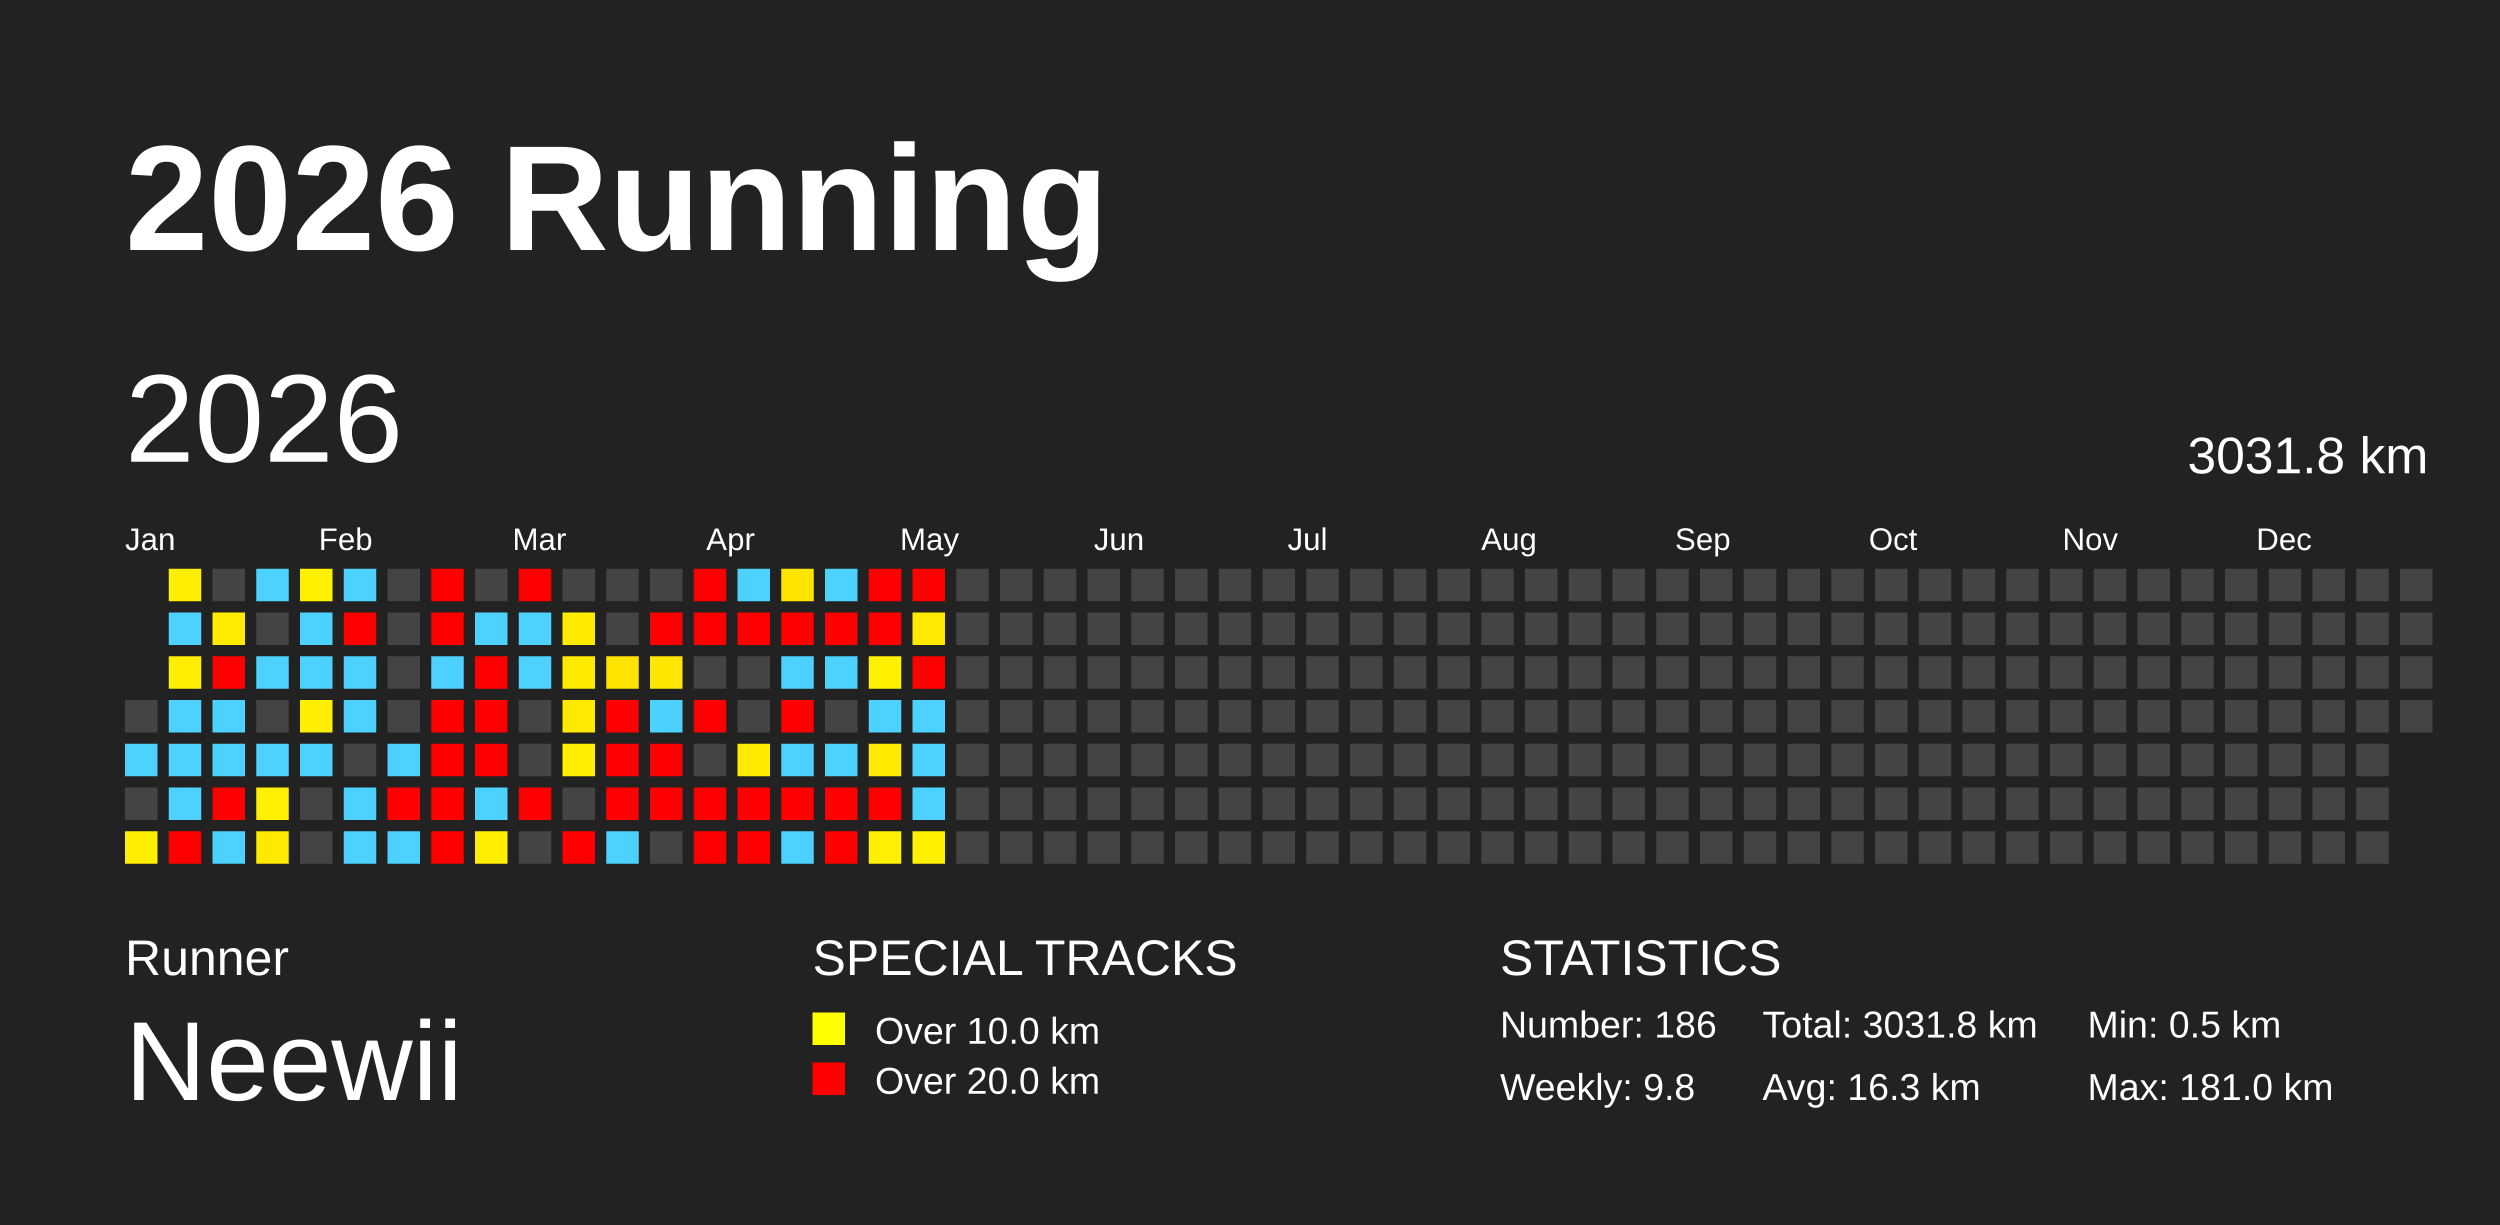
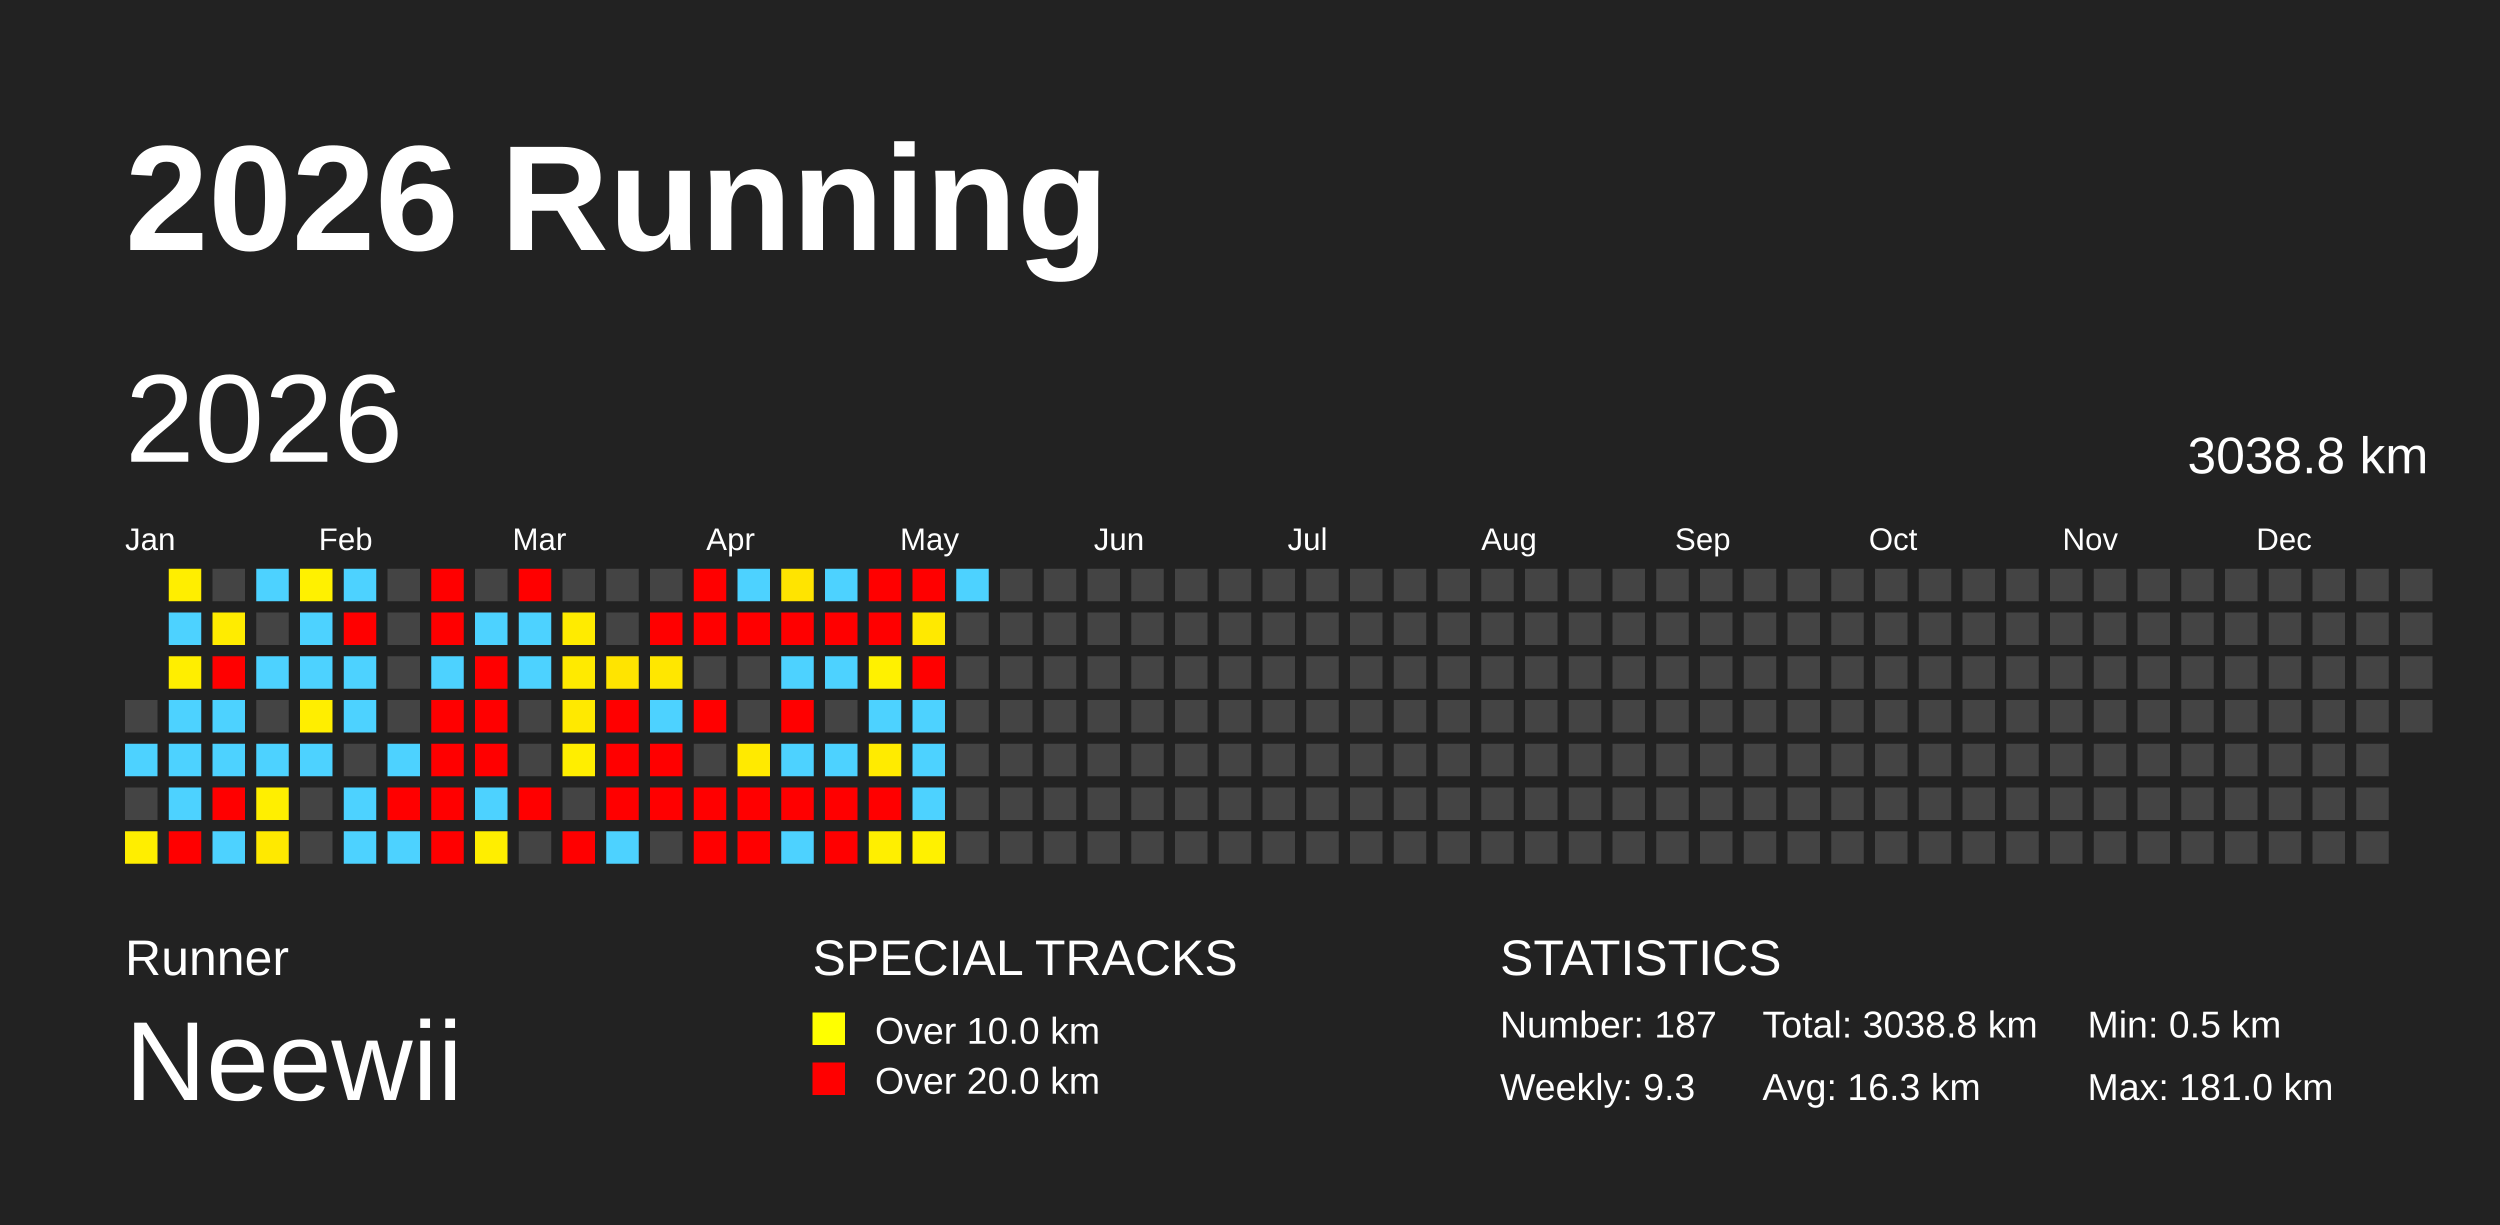
<svg xmlns="http://www.w3.org/2000/svg" baseProfile="full" height="98mm" version="1.1" viewBox="0,0,200,98" width="200mm">
  <defs />
  <rect fill="#222222" height="98" width="200" x="0" y="0" />
  <text fill="#FFFFFF" style="font-size:12px; font-family:Arial; font-weight:bold;" x="10" y="20">2026 Running</text>
  <text fill="#FFFFFF" style="font-size:4px; font-family:Arial" x="10" y="78">Runner</text>
  <text fill="#FFFFFF" style="font-size:9px; font-family:Arial" x="10" y="88">Neewii</text>
  <text fill="#FFFFFF" style="font-size:4px; font-family:Arial" x="65" y="78">SPECIAL TRACKS</text>
  <rect fill="yellow" height="2.6" width="2.6" x="65" y="81" />
  <text fill="#FFFFFF" style="font-size:3px; font-family:Arial" x="70" y="83.5">Over 10.0 km</text>
  <rect fill="red" height="2.6" width="2.6" x="65" y="85" />
  <text fill="#FFFFFF" style="font-size:3px; font-family:Arial" x="70" y="87.5">Over 20.0 km</text>
  <text fill="#FFFFFF" style="font-size:4px; font-family:Arial" x="120" y="78">STATISTICS</text>
-   <text fill="#FFFFFF" style="font-size:3px; font-family:Arial" x="120" y="83">Number: 186</text>
-   <text fill="#FFFFFF" style="font-size:3px; font-family:Arial" x="120" y="88">Weekly: 9.8</text>
-   <text fill="#FFFFFF" style="font-size:3px; font-family:Arial" x="141" y="83">Total: 3031.8 km</text>
+   <text fill="#FFFFFF" style="font-size:3px; font-family:Arial" x="120" y="83">Number: 187</text>
+   <text fill="#FFFFFF" style="font-size:3px; font-family:Arial" x="120" y="88">Weekly: 9.3</text>
+   <text fill="#FFFFFF" style="font-size:3px; font-family:Arial" x="141" y="83">Total: 3038.8 km</text>
  <text fill="#FFFFFF" style="font-size:3px; font-family:Arial" x="141" y="88">Avg: 16.3 km</text>
  <text fill="#FFFFFF" style="font-size:3px; font-family:Arial" x="167" y="83">Min: 0.5 km</text>
  <text fill="#FFFFFF" style="font-size:3px; font-family:Arial" x="167" y="88">Max: 181.0 km</text>
  <text dominant-baseline="hanging" fill="#FFFFFF" style="font-size:10.0px; font-family:Arial;" x="10" y="30">2026</text>
-   <text dominant-baseline="hanging" fill="#FFFFFF" style="font-size:4.125px; font-family:Arial;" x="175" y="35">3031.8 km</text>
+   <text dominant-baseline="hanging" fill="#FFFFFF" style="font-size:4.125px; font-family:Arial;" x="175" y="35">3038.8 km</text>
  <text fill="#FFFFFF" style="font-size:2.5px; font-family:Arial" x="10.0" y="44">Jan</text>
  <text fill="#FFFFFF" style="font-size:2.5px; font-family:Arial" x="25.5" y="44">Feb</text>
  <text fill="#FFFFFF" style="font-size:2.5px; font-family:Arial" x="41.0" y="44">Mar</text>
  <text fill="#FFFFFF" style="font-size:2.5px; font-family:Arial" x="56.5" y="44">Apr</text>
  <text fill="#FFFFFF" style="font-size:2.5px; font-family:Arial" x="72.0" y="44">May</text>
  <text fill="#FFFFFF" style="font-size:2.5px; font-family:Arial" x="87.5" y="44">Jun</text>
  <text fill="#FFFFFF" style="font-size:2.5px; font-family:Arial" x="103.0" y="44">Jul</text>
  <text fill="#FFFFFF" style="font-size:2.5px; font-family:Arial" x="118.5" y="44">Aug</text>
  <text fill="#FFFFFF" style="font-size:2.5px; font-family:Arial" x="134.0" y="44">Sep</text>
  <text fill="#FFFFFF" style="font-size:2.5px; font-family:Arial" x="149.5" y="44">Oct</text>
  <text fill="#FFFFFF" style="font-size:2.5px; font-family:Arial" x="165.0" y="44">Nov</text>
  <text fill="#FFFFFF" style="font-size:2.5px; font-family:Arial" x="180.5" y="44">Dec</text>
  <rect fill="#444444" height="2.6" width="2.6" x="10.0" y="56.0" />
  <rect fill="#4dd2ff" height="2.6" width="2.6" x="10.0" y="59.5" />
  <rect fill="#444444" height="2.6" width="2.6" x="10.0" y="63.0" />
  <rect fill="#ffee00" height="2.6" width="2.6" x="10.0" y="66.5" />
  <rect fill="#ffee00" height="2.6" width="2.6" x="13.5" y="45.5" />
  <rect fill="#4dd2ff" height="2.6" width="2.6" x="13.5" y="49.0" />
  <rect fill="#ffee00" height="2.6" width="2.6" x="13.5" y="52.5" />
  <rect fill="#4dd2ff" height="2.6" width="2.6" x="13.5" y="56.0" />
  <rect fill="#4dd2ff" height="2.6" width="2.6" x="13.5" y="59.5" />
  <rect fill="#4dd2ff" height="2.6" width="2.6" x="13.5" y="63.0" />
  <rect fill="red" height="2.6" width="2.6" x="13.5" y="66.5" />
  <rect fill="#444444" height="2.6" width="2.6" x="17.0" y="45.5" />
  <rect fill="#ffec00" height="2.6" width="2.6" x="17.0" y="49.0" />
  <rect fill="red" height="2.6" width="2.6" x="17.0" y="52.5" />
  <rect fill="#4dd2ff" height="2.6" width="2.6" x="17.0" y="56.0" />
  <rect fill="#4dd2ff" height="2.6" width="2.6" x="17.0" y="59.5" />
  <rect fill="red" height="2.6" width="2.6" x="17.0" y="63.0" />
  <rect fill="#4dd2ff" height="2.6" width="2.6" x="17.0" y="66.5" />
  <rect fill="#4dd2ff" height="2.6" width="2.6" x="20.5" y="45.5" />
  <rect fill="#444444" height="2.6" width="2.6" x="20.5" y="49.0" />
  <rect fill="#4dd2ff" height="2.6" width="2.6" x="20.5" y="52.5" />
  <rect fill="#444444" height="2.6" width="2.6" x="20.5" y="56.0" />
  <rect fill="#4dd2ff" height="2.6" width="2.6" x="20.5" y="59.5" />
  <rect fill="#ffef00" height="2.6" width="2.6" x="20.5" y="63.0" />
  <rect fill="#ffe900" height="2.6" width="2.6" x="20.5" y="66.5" />
  <rect fill="#fff100" height="2.6" width="2.6" x="24.0" y="45.5" />
  <rect fill="#4dd2ff" height="2.6" width="2.6" x="24.0" y="49.0" />
  <rect fill="#4dd2ff" height="2.6" width="2.6" x="24.0" y="52.5" />
  <rect fill="#ffee00" height="2.6" width="2.6" x="24.0" y="56.0" />
  <rect fill="#4dd2ff" height="2.6" width="2.6" x="24.0" y="59.5" />
  <rect fill="#444444" height="2.6" width="2.6" x="24.0" y="63.0" />
  <rect fill="#444444" height="2.6" width="2.6" x="24.0" y="66.5" />
  <rect fill="#4dd2ff" height="2.6" width="2.6" x="27.5" y="45.5" />
  <rect fill="red" height="2.6" width="2.6" x="27.5" y="49.0" />
  <rect fill="#4dd2ff" height="2.6" width="2.6" x="27.5" y="52.5" />
  <rect fill="#4dd2ff" height="2.6" width="2.6" x="27.5" y="56.0" />
  <rect fill="#444444" height="2.6" width="2.6" x="27.5" y="59.5" />
  <rect fill="#4dd2ff" height="2.6" width="2.6" x="27.5" y="63.0" />
  <rect fill="#4dd2ff" height="2.6" width="2.6" x="27.5" y="66.5" />
  <rect fill="#444444" height="2.6" width="2.6" x="31.0" y="45.5" />
  <rect fill="#444444" height="2.6" width="2.6" x="31.0" y="49.0" />
  <rect fill="#444444" height="2.6" width="2.6" x="31.0" y="52.5" />
  <rect fill="#444444" height="2.6" width="2.6" x="31.0" y="56.0" />
  <rect fill="#4dd2ff" height="2.6" width="2.6" x="31.0" y="59.5" />
  <rect fill="red" height="2.6" width="2.6" x="31.0" y="63.0" />
  <rect fill="#4dd2ff" height="2.6" width="2.6" x="31.0" y="66.5" />
  <rect fill="red" height="2.6" width="2.6" x="34.5" y="45.5" />
  <rect fill="red" height="2.6" width="2.6" x="34.5" y="49.0" />
  <rect fill="#4dd2ff" height="2.6" width="2.6" x="34.5" y="52.5" />
  <rect fill="red" height="2.6" width="2.6" x="34.5" y="56.0" />
  <rect fill="red" height="2.6" width="2.6" x="34.5" y="59.5" />
  <rect fill="red" height="2.6" width="2.6" x="34.5" y="63.0" />
  <rect fill="red" height="2.6" width="2.6" x="34.5" y="66.5" />
  <rect fill="#444444" height="2.6" width="2.6" x="38.0" y="45.5" />
  <rect fill="#4dd2ff" height="2.6" width="2.6" x="38.0" y="49.0" />
  <rect fill="red" height="2.6" width="2.6" x="38.0" y="52.5" />
  <rect fill="red" height="2.6" width="2.6" x="38.0" y="56.0" />
  <rect fill="red" height="2.6" width="2.6" x="38.0" y="59.5" />
  <rect fill="#4dd2ff" height="2.6" width="2.6" x="38.0" y="63.0" />
  <rect fill="#ffee00" height="2.6" width="2.6" x="38.0" y="66.5" />
  <rect fill="red" height="2.6" width="2.6" x="41.5" y="45.5" />
  <rect fill="#4dd2ff" height="2.6" width="2.6" x="41.5" y="49.0" />
  <rect fill="#4dd2ff" height="2.6" width="2.6" x="41.5" y="52.5" />
  <rect fill="#444444" height="2.6" width="2.6" x="41.5" y="56.0" />
  <rect fill="#444444" height="2.6" width="2.6" x="41.5" y="59.5" />
  <rect fill="red" height="2.6" width="2.6" x="41.5" y="63.0" />
  <rect fill="#444444" height="2.6" width="2.6" x="41.5" y="66.5" />
  <rect fill="#444444" height="2.6" width="2.6" x="45.0" y="45.5" />
  <rect fill="#ffeb00" height="2.6" width="2.6" x="45.0" y="49.0" />
  <rect fill="#ffea00" height="2.6" width="2.6" x="45.0" y="52.5" />
  <rect fill="#ffe900" height="2.6" width="2.6" x="45.0" y="56.0" />
  <rect fill="#ffee00" height="2.6" width="2.6" x="45.0" y="59.5" />
  <rect fill="#444444" height="2.6" width="2.6" x="45.0" y="63.0" />
  <rect fill="red" height="2.6" width="2.6" x="45.0" y="66.5" />
  <rect fill="#444444" height="2.6" width="2.6" x="48.5" y="45.5" />
  <rect fill="#444444" height="2.6" width="2.6" x="48.5" y="49.0" />
  <rect fill="#ffe400" height="2.6" width="2.6" x="48.5" y="52.5" />
  <rect fill="red" height="2.6" width="2.6" x="48.5" y="56.0" />
  <rect fill="red" height="2.6" width="2.6" x="48.5" y="59.5" />
  <rect fill="red" height="2.6" width="2.6" x="48.5" y="63.0" />
  <rect fill="#4dd2ff" height="2.6" width="2.6" x="48.5" y="66.5" />
  <rect fill="#444444" height="2.6" width="2.6" x="52.0" y="45.5" />
  <rect fill="red" height="2.6" width="2.6" x="52.0" y="49.0" />
  <rect fill="#ffe700" height="2.6" width="2.6" x="52.0" y="52.5" />
  <rect fill="#4dd2ff" height="2.6" width="2.6" x="52.0" y="56.0" />
  <rect fill="red" height="2.6" width="2.6" x="52.0" y="59.5" />
  <rect fill="red" height="2.6" width="2.6" x="52.0" y="63.0" />
  <rect fill="#444444" height="2.6" width="2.6" x="52.0" y="66.5" />
  <rect fill="red" height="2.6" width="2.6" x="55.5" y="45.5" />
  <rect fill="red" height="2.6" width="2.6" x="55.5" y="49.0" />
  <rect fill="#444444" height="2.6" width="2.6" x="55.5" y="52.5" />
  <rect fill="red" height="2.6" width="2.6" x="55.5" y="56.0" />
  <rect fill="#444444" height="2.6" width="2.6" x="55.5" y="59.5" />
  <rect fill="red" height="2.6" width="2.6" x="55.5" y="63.0" />
  <rect fill="red" height="2.6" width="2.6" x="55.5" y="66.5" />
  <rect fill="#4dd2ff" height="2.6" width="2.6" x="59.0" y="45.5" />
  <rect fill="red" height="2.6" width="2.6" x="59.0" y="49.0" />
  <rect fill="#444444" height="2.6" width="2.6" x="59.0" y="52.5" />
  <rect fill="#444444" height="2.6" width="2.6" x="59.0" y="56.0" />
  <rect fill="#ffea00" height="2.6" width="2.6" x="59.0" y="59.5" />
  <rect fill="red" height="2.6" width="2.6" x="59.0" y="63.0" />
  <rect fill="red" height="2.6" width="2.6" x="59.0" y="66.5" />
  <rect fill="#ffe400" height="2.6" width="2.6" x="62.5" y="45.5" />
  <rect fill="red" height="2.6" width="2.6" x="62.5" y="49.0" />
  <rect fill="#4dd2ff" height="2.6" width="2.6" x="62.5" y="52.5" />
  <rect fill="red" height="2.6" width="2.6" x="62.5" y="56.0" />
  <rect fill="#4dd2ff" height="2.6" width="2.6" x="62.5" y="59.5" />
  <rect fill="red" height="2.6" width="2.6" x="62.5" y="63.0" />
  <rect fill="#4dd2ff" height="2.6" width="2.6" x="62.5" y="66.5" />
  <rect fill="#4dd2ff" height="2.6" width="2.6" x="66.0" y="45.5" />
  <rect fill="red" height="2.6" width="2.6" x="66.0" y="49.0" />
  <rect fill="#4dd2ff" height="2.6" width="2.6" x="66.0" y="52.5" />
  <rect fill="#444444" height="2.6" width="2.6" x="66.0" y="56.0" />
  <rect fill="#4dd2ff" height="2.6" width="2.6" x="66.0" y="59.5" />
  <rect fill="red" height="2.6" width="2.6" x="66.0" y="63.0" />
  <rect fill="red" height="2.6" width="2.6" x="66.0" y="66.5" />
  <rect fill="red" height="2.6" width="2.6" x="69.5" y="45.5" />
  <rect fill="red" height="2.6" width="2.6" x="69.5" y="49.0" />
  <rect fill="#fff100" height="2.6" width="2.6" x="69.5" y="52.5" />
  <rect fill="#4dd2ff" height="2.6" width="2.6" x="69.5" y="56.0" />
  <rect fill="#ffeb00" height="2.6" width="2.6" x="69.5" y="59.5" />
  <rect fill="red" height="2.6" width="2.6" x="69.5" y="63.0" />
  <rect fill="#ffef00" height="2.6" width="2.6" x="69.5" y="66.5" />
  <rect fill="red" height="2.6" width="2.6" x="73.0" y="45.5" />
  <rect fill="#ffe900" height="2.6" width="2.6" x="73.0" y="49.0" />
  <rect fill="red" height="2.6" width="2.6" x="73.0" y="52.5" />
  <rect fill="#4dd2ff" height="2.6" width="2.6" x="73.0" y="56.0" />
  <rect fill="#4dd2ff" height="2.6" width="2.6" x="73.0" y="59.5" />
  <rect fill="#4dd2ff" height="2.6" width="2.6" x="73.0" y="63.0" />
  <rect fill="#fff100" height="2.6" width="2.6" x="73.0" y="66.5" />
-   <rect fill="#444444" height="2.6" width="2.6" x="76.5" y="45.5" />
+   <rect fill="#4dd2ff" height="2.6" width="2.6" x="76.5" y="45.5" />
  <rect fill="#444444" height="2.6" width="2.6" x="76.5" y="49.0" />
  <rect fill="#444444" height="2.6" width="2.6" x="76.5" y="52.5" />
  <rect fill="#444444" height="2.6" width="2.6" x="76.5" y="56.0" />
  <rect fill="#444444" height="2.6" width="2.6" x="76.5" y="59.5" />
  <rect fill="#444444" height="2.6" width="2.6" x="76.5" y="63.0" />
  <rect fill="#444444" height="2.6" width="2.6" x="76.5" y="66.5" />
  <rect fill="#444444" height="2.6" width="2.6" x="80.0" y="45.5" />
  <rect fill="#444444" height="2.6" width="2.6" x="80.0" y="49.0" />
  <rect fill="#444444" height="2.6" width="2.6" x="80.0" y="52.5" />
  <rect fill="#444444" height="2.6" width="2.6" x="80.0" y="56.0" />
  <rect fill="#444444" height="2.6" width="2.6" x="80.0" y="59.5" />
  <rect fill="#444444" height="2.6" width="2.6" x="80.0" y="63.0" />
  <rect fill="#444444" height="2.6" width="2.6" x="80.0" y="66.5" />
  <rect fill="#444444" height="2.6" width="2.6" x="83.5" y="45.5" />
  <rect fill="#444444" height="2.6" width="2.6" x="83.5" y="49.0" />
  <rect fill="#444444" height="2.6" width="2.6" x="83.5" y="52.5" />
  <rect fill="#444444" height="2.6" width="2.6" x="83.5" y="56.0" />
  <rect fill="#444444" height="2.6" width="2.6" x="83.5" y="59.5" />
  <rect fill="#444444" height="2.6" width="2.6" x="83.5" y="63.0" />
  <rect fill="#444444" height="2.6" width="2.6" x="83.5" y="66.5" />
  <rect fill="#444444" height="2.6" width="2.6" x="87.0" y="45.5" />
  <rect fill="#444444" height="2.6" width="2.6" x="87.0" y="49.0" />
  <rect fill="#444444" height="2.6" width="2.6" x="87.0" y="52.5" />
  <rect fill="#444444" height="2.6" width="2.6" x="87.0" y="56.0" />
  <rect fill="#444444" height="2.6" width="2.6" x="87.0" y="59.5" />
  <rect fill="#444444" height="2.6" width="2.6" x="87.0" y="63.0" />
  <rect fill="#444444" height="2.6" width="2.6" x="87.0" y="66.5" />
  <rect fill="#444444" height="2.6" width="2.6" x="90.5" y="45.5" />
  <rect fill="#444444" height="2.6" width="2.6" x="90.5" y="49.0" />
  <rect fill="#444444" height="2.6" width="2.6" x="90.5" y="52.5" />
  <rect fill="#444444" height="2.6" width="2.6" x="90.5" y="56.0" />
  <rect fill="#444444" height="2.6" width="2.6" x="90.5" y="59.5" />
  <rect fill="#444444" height="2.6" width="2.6" x="90.5" y="63.0" />
  <rect fill="#444444" height="2.6" width="2.6" x="90.5" y="66.5" />
  <rect fill="#444444" height="2.6" width="2.6" x="94.0" y="45.5" />
  <rect fill="#444444" height="2.6" width="2.6" x="94.0" y="49.0" />
  <rect fill="#444444" height="2.6" width="2.6" x="94.0" y="52.5" />
  <rect fill="#444444" height="2.6" width="2.6" x="94.0" y="56.0" />
  <rect fill="#444444" height="2.6" width="2.6" x="94.0" y="59.5" />
  <rect fill="#444444" height="2.6" width="2.6" x="94.0" y="63.0" />
  <rect fill="#444444" height="2.6" width="2.6" x="94.0" y="66.5" />
  <rect fill="#444444" height="2.6" width="2.6" x="97.5" y="45.5" />
  <rect fill="#444444" height="2.6" width="2.6" x="97.5" y="49.0" />
  <rect fill="#444444" height="2.6" width="2.6" x="97.5" y="52.5" />
  <rect fill="#444444" height="2.6" width="2.6" x="97.5" y="56.0" />
  <rect fill="#444444" height="2.6" width="2.6" x="97.5" y="59.5" />
  <rect fill="#444444" height="2.6" width="2.6" x="97.5" y="63.0" />
  <rect fill="#444444" height="2.6" width="2.6" x="97.5" y="66.5" />
  <rect fill="#444444" height="2.6" width="2.6" x="101.0" y="45.5" />
  <rect fill="#444444" height="2.6" width="2.6" x="101.0" y="49.0" />
  <rect fill="#444444" height="2.6" width="2.6" x="101.0" y="52.5" />
  <rect fill="#444444" height="2.6" width="2.6" x="101.0" y="56.0" />
  <rect fill="#444444" height="2.6" width="2.6" x="101.0" y="59.5" />
  <rect fill="#444444" height="2.6" width="2.6" x="101.0" y="63.0" />
  <rect fill="#444444" height="2.6" width="2.6" x="101.0" y="66.5" />
  <rect fill="#444444" height="2.6" width="2.6" x="104.5" y="45.5" />
  <rect fill="#444444" height="2.6" width="2.6" x="104.5" y="49.0" />
  <rect fill="#444444" height="2.6" width="2.6" x="104.5" y="52.5" />
  <rect fill="#444444" height="2.6" width="2.6" x="104.5" y="56.0" />
  <rect fill="#444444" height="2.6" width="2.6" x="104.5" y="59.5" />
  <rect fill="#444444" height="2.6" width="2.6" x="104.5" y="63.0" />
  <rect fill="#444444" height="2.6" width="2.6" x="104.5" y="66.5" />
  <rect fill="#444444" height="2.6" width="2.6" x="108.0" y="45.5" />
  <rect fill="#444444" height="2.6" width="2.6" x="108.0" y="49.0" />
  <rect fill="#444444" height="2.6" width="2.6" x="108.0" y="52.5" />
  <rect fill="#444444" height="2.6" width="2.6" x="108.0" y="56.0" />
  <rect fill="#444444" height="2.6" width="2.6" x="108.0" y="59.5" />
  <rect fill="#444444" height="2.6" width="2.6" x="108.0" y="63.0" />
  <rect fill="#444444" height="2.6" width="2.6" x="108.0" y="66.5" />
  <rect fill="#444444" height="2.6" width="2.6" x="111.5" y="45.5" />
  <rect fill="#444444" height="2.6" width="2.6" x="111.5" y="49.0" />
  <rect fill="#444444" height="2.6" width="2.6" x="111.5" y="52.5" />
  <rect fill="#444444" height="2.6" width="2.6" x="111.5" y="56.0" />
  <rect fill="#444444" height="2.6" width="2.6" x="111.5" y="59.5" />
  <rect fill="#444444" height="2.6" width="2.6" x="111.5" y="63.0" />
  <rect fill="#444444" height="2.6" width="2.6" x="111.5" y="66.5" />
  <rect fill="#444444" height="2.6" width="2.6" x="115.0" y="45.5" />
  <rect fill="#444444" height="2.6" width="2.6" x="115.0" y="49.0" />
  <rect fill="#444444" height="2.6" width="2.6" x="115.0" y="52.5" />
  <rect fill="#444444" height="2.6" width="2.6" x="115.0" y="56.0" />
  <rect fill="#444444" height="2.6" width="2.6" x="115.0" y="59.5" />
  <rect fill="#444444" height="2.6" width="2.6" x="115.0" y="63.0" />
  <rect fill="#444444" height="2.6" width="2.6" x="115.0" y="66.5" />
  <rect fill="#444444" height="2.6" width="2.6" x="118.5" y="45.5" />
  <rect fill="#444444" height="2.6" width="2.6" x="118.5" y="49.0" />
  <rect fill="#444444" height="2.6" width="2.6" x="118.5" y="52.5" />
  <rect fill="#444444" height="2.6" width="2.6" x="118.5" y="56.0" />
  <rect fill="#444444" height="2.6" width="2.6" x="118.5" y="59.5" />
  <rect fill="#444444" height="2.6" width="2.6" x="118.5" y="63.0" />
  <rect fill="#444444" height="2.6" width="2.6" x="118.5" y="66.5" />
  <rect fill="#444444" height="2.6" width="2.6" x="122.0" y="45.5" />
  <rect fill="#444444" height="2.6" width="2.6" x="122.0" y="49.0" />
  <rect fill="#444444" height="2.6" width="2.6" x="122.0" y="52.5" />
  <rect fill="#444444" height="2.6" width="2.6" x="122.0" y="56.0" />
  <rect fill="#444444" height="2.6" width="2.6" x="122.0" y="59.5" />
  <rect fill="#444444" height="2.6" width="2.6" x="122.0" y="63.0" />
  <rect fill="#444444" height="2.6" width="2.6" x="122.0" y="66.5" />
  <rect fill="#444444" height="2.6" width="2.6" x="125.5" y="45.5" />
  <rect fill="#444444" height="2.6" width="2.6" x="125.5" y="49.0" />
  <rect fill="#444444" height="2.6" width="2.6" x="125.5" y="52.5" />
  <rect fill="#444444" height="2.6" width="2.6" x="125.5" y="56.0" />
  <rect fill="#444444" height="2.6" width="2.6" x="125.5" y="59.5" />
  <rect fill="#444444" height="2.6" width="2.6" x="125.5" y="63.0" />
  <rect fill="#444444" height="2.6" width="2.6" x="125.5" y="66.5" />
  <rect fill="#444444" height="2.6" width="2.6" x="129.0" y="45.5" />
  <rect fill="#444444" height="2.6" width="2.6" x="129.0" y="49.0" />
  <rect fill="#444444" height="2.6" width="2.6" x="129.0" y="52.5" />
  <rect fill="#444444" height="2.6" width="2.6" x="129.0" y="56.0" />
  <rect fill="#444444" height="2.6" width="2.6" x="129.0" y="59.5" />
  <rect fill="#444444" height="2.6" width="2.6" x="129.0" y="63.0" />
  <rect fill="#444444" height="2.6" width="2.6" x="129.0" y="66.5" />
  <rect fill="#444444" height="2.6" width="2.6" x="132.5" y="45.5" />
  <rect fill="#444444" height="2.6" width="2.6" x="132.5" y="49.0" />
  <rect fill="#444444" height="2.6" width="2.6" x="132.5" y="52.5" />
  <rect fill="#444444" height="2.6" width="2.6" x="132.5" y="56.0" />
  <rect fill="#444444" height="2.6" width="2.6" x="132.5" y="59.5" />
  <rect fill="#444444" height="2.6" width="2.6" x="132.5" y="63.0" />
  <rect fill="#444444" height="2.6" width="2.6" x="132.5" y="66.5" />
  <rect fill="#444444" height="2.6" width="2.6" x="136.0" y="45.5" />
  <rect fill="#444444" height="2.6" width="2.6" x="136.0" y="49.0" />
  <rect fill="#444444" height="2.6" width="2.6" x="136.0" y="52.5" />
  <rect fill="#444444" height="2.6" width="2.6" x="136.0" y="56.0" />
  <rect fill="#444444" height="2.6" width="2.6" x="136.0" y="59.5" />
  <rect fill="#444444" height="2.6" width="2.6" x="136.0" y="63.0" />
  <rect fill="#444444" height="2.6" width="2.6" x="136.0" y="66.5" />
  <rect fill="#444444" height="2.6" width="2.6" x="139.5" y="45.5" />
  <rect fill="#444444" height="2.6" width="2.6" x="139.5" y="49.0" />
  <rect fill="#444444" height="2.6" width="2.6" x="139.5" y="52.5" />
  <rect fill="#444444" height="2.6" width="2.6" x="139.5" y="56.0" />
  <rect fill="#444444" height="2.6" width="2.6" x="139.5" y="59.5" />
  <rect fill="#444444" height="2.6" width="2.6" x="139.5" y="63.0" />
  <rect fill="#444444" height="2.6" width="2.6" x="139.5" y="66.5" />
  <rect fill="#444444" height="2.6" width="2.6" x="143.0" y="45.5" />
  <rect fill="#444444" height="2.6" width="2.6" x="143.0" y="49.0" />
  <rect fill="#444444" height="2.6" width="2.6" x="143.0" y="52.5" />
  <rect fill="#444444" height="2.6" width="2.6" x="143.0" y="56.0" />
  <rect fill="#444444" height="2.6" width="2.6" x="143.0" y="59.5" />
  <rect fill="#444444" height="2.6" width="2.6" x="143.0" y="63.0" />
  <rect fill="#444444" height="2.6" width="2.6" x="143.0" y="66.5" />
  <rect fill="#444444" height="2.6" width="2.6" x="146.5" y="45.5" />
  <rect fill="#444444" height="2.6" width="2.6" x="146.5" y="49.0" />
  <rect fill="#444444" height="2.6" width="2.6" x="146.5" y="52.5" />
  <rect fill="#444444" height="2.6" width="2.6" x="146.5" y="56.0" />
  <rect fill="#444444" height="2.6" width="2.6" x="146.5" y="59.5" />
  <rect fill="#444444" height="2.6" width="2.6" x="146.5" y="63.0" />
  <rect fill="#444444" height="2.6" width="2.6" x="146.5" y="66.5" />
  <rect fill="#444444" height="2.6" width="2.6" x="150.0" y="45.5" />
  <rect fill="#444444" height="2.6" width="2.6" x="150.0" y="49.0" />
  <rect fill="#444444" height="2.6" width="2.6" x="150.0" y="52.5" />
  <rect fill="#444444" height="2.6" width="2.6" x="150.0" y="56.0" />
  <rect fill="#444444" height="2.6" width="2.6" x="150.0" y="59.5" />
  <rect fill="#444444" height="2.6" width="2.6" x="150.0" y="63.0" />
  <rect fill="#444444" height="2.6" width="2.6" x="150.0" y="66.5" />
  <rect fill="#444444" height="2.6" width="2.6" x="153.5" y="45.5" />
  <rect fill="#444444" height="2.6" width="2.6" x="153.5" y="49.0" />
  <rect fill="#444444" height="2.6" width="2.6" x="153.5" y="52.5" />
  <rect fill="#444444" height="2.6" width="2.6" x="153.5" y="56.0" />
  <rect fill="#444444" height="2.6" width="2.6" x="153.5" y="59.5" />
  <rect fill="#444444" height="2.6" width="2.6" x="153.5" y="63.0" />
  <rect fill="#444444" height="2.6" width="2.6" x="153.5" y="66.5" />
  <rect fill="#444444" height="2.6" width="2.6" x="157.0" y="45.5" />
  <rect fill="#444444" height="2.6" width="2.6" x="157.0" y="49.0" />
  <rect fill="#444444" height="2.6" width="2.6" x="157.0" y="52.5" />
  <rect fill="#444444" height="2.6" width="2.6" x="157.0" y="56.0" />
  <rect fill="#444444" height="2.6" width="2.6" x="157.0" y="59.5" />
  <rect fill="#444444" height="2.6" width="2.6" x="157.0" y="63.0" />
  <rect fill="#444444" height="2.6" width="2.6" x="157.0" y="66.5" />
  <rect fill="#444444" height="2.6" width="2.6" x="160.5" y="45.5" />
  <rect fill="#444444" height="2.6" width="2.6" x="160.5" y="49.0" />
  <rect fill="#444444" height="2.6" width="2.6" x="160.5" y="52.5" />
  <rect fill="#444444" height="2.6" width="2.6" x="160.5" y="56.0" />
  <rect fill="#444444" height="2.6" width="2.6" x="160.5" y="59.5" />
  <rect fill="#444444" height="2.6" width="2.6" x="160.5" y="63.0" />
  <rect fill="#444444" height="2.6" width="2.6" x="160.5" y="66.5" />
  <rect fill="#444444" height="2.6" width="2.6" x="164.0" y="45.5" />
  <rect fill="#444444" height="2.6" width="2.6" x="164.0" y="49.0" />
  <rect fill="#444444" height="2.6" width="2.6" x="164.0" y="52.5" />
  <rect fill="#444444" height="2.6" width="2.6" x="164.0" y="56.0" />
  <rect fill="#444444" height="2.6" width="2.6" x="164.0" y="59.5" />
  <rect fill="#444444" height="2.6" width="2.6" x="164.0" y="63.0" />
  <rect fill="#444444" height="2.6" width="2.6" x="164.0" y="66.5" />
  <rect fill="#444444" height="2.6" width="2.6" x="167.5" y="45.5" />
  <rect fill="#444444" height="2.6" width="2.6" x="167.5" y="49.0" />
  <rect fill="#444444" height="2.6" width="2.6" x="167.5" y="52.5" />
  <rect fill="#444444" height="2.6" width="2.6" x="167.5" y="56.0" />
  <rect fill="#444444" height="2.6" width="2.6" x="167.5" y="59.5" />
  <rect fill="#444444" height="2.6" width="2.6" x="167.5" y="63.0" />
  <rect fill="#444444" height="2.6" width="2.6" x="167.5" y="66.5" />
  <rect fill="#444444" height="2.6" width="2.6" x="171.0" y="45.5" />
  <rect fill="#444444" height="2.6" width="2.6" x="171.0" y="49.0" />
  <rect fill="#444444" height="2.6" width="2.6" x="171.0" y="52.5" />
  <rect fill="#444444" height="2.6" width="2.6" x="171.0" y="56.0" />
  <rect fill="#444444" height="2.6" width="2.6" x="171.0" y="59.5" />
  <rect fill="#444444" height="2.6" width="2.6" x="171.0" y="63.0" />
  <rect fill="#444444" height="2.6" width="2.6" x="171.0" y="66.5" />
  <rect fill="#444444" height="2.6" width="2.6" x="174.5" y="45.5" />
  <rect fill="#444444" height="2.6" width="2.6" x="174.5" y="49.0" />
  <rect fill="#444444" height="2.6" width="2.6" x="174.5" y="52.5" />
  <rect fill="#444444" height="2.6" width="2.6" x="174.5" y="56.0" />
  <rect fill="#444444" height="2.6" width="2.6" x="174.5" y="59.5" />
  <rect fill="#444444" height="2.6" width="2.6" x="174.5" y="63.0" />
  <rect fill="#444444" height="2.6" width="2.6" x="174.5" y="66.5" />
  <rect fill="#444444" height="2.6" width="2.6" x="178.0" y="45.5" />
  <rect fill="#444444" height="2.6" width="2.6" x="178.0" y="49.0" />
  <rect fill="#444444" height="2.6" width="2.6" x="178.0" y="52.5" />
  <rect fill="#444444" height="2.6" width="2.6" x="178.0" y="56.0" />
  <rect fill="#444444" height="2.6" width="2.6" x="178.0" y="59.5" />
  <rect fill="#444444" height="2.6" width="2.6" x="178.0" y="63.0" />
  <rect fill="#444444" height="2.6" width="2.6" x="178.0" y="66.5" />
  <rect fill="#444444" height="2.6" width="2.6" x="181.5" y="45.5" />
  <rect fill="#444444" height="2.6" width="2.6" x="181.5" y="49.0" />
  <rect fill="#444444" height="2.6" width="2.6" x="181.5" y="52.5" />
  <rect fill="#444444" height="2.6" width="2.6" x="181.5" y="56.0" />
  <rect fill="#444444" height="2.6" width="2.6" x="181.5" y="59.5" />
  <rect fill="#444444" height="2.6" width="2.6" x="181.5" y="63.0" />
  <rect fill="#444444" height="2.6" width="2.6" x="181.5" y="66.5" />
  <rect fill="#444444" height="2.6" width="2.6" x="185.0" y="45.5" />
  <rect fill="#444444" height="2.6" width="2.6" x="185.0" y="49.0" />
  <rect fill="#444444" height="2.6" width="2.6" x="185.0" y="52.5" />
  <rect fill="#444444" height="2.6" width="2.6" x="185.0" y="56.0" />
  <rect fill="#444444" height="2.6" width="2.6" x="185.0" y="59.5" />
  <rect fill="#444444" height="2.6" width="2.6" x="185.0" y="63.0" />
  <rect fill="#444444" height="2.6" width="2.6" x="185.0" y="66.5" />
  <rect fill="#444444" height="2.6" width="2.6" x="188.5" y="45.5" />
  <rect fill="#444444" height="2.6" width="2.6" x="188.5" y="49.0" />
  <rect fill="#444444" height="2.6" width="2.6" x="188.5" y="52.5" />
  <rect fill="#444444" height="2.6" width="2.6" x="188.5" y="56.0" />
  <rect fill="#444444" height="2.6" width="2.6" x="188.5" y="59.5" />
  <rect fill="#444444" height="2.6" width="2.6" x="188.5" y="63.0" />
  <rect fill="#444444" height="2.6" width="2.6" x="188.5" y="66.5" />
  <rect fill="#444444" height="2.6" width="2.6" x="192.0" y="45.5" />
  <rect fill="#444444" height="2.6" width="2.6" x="192.0" y="49.0" />
  <rect fill="#444444" height="2.6" width="2.6" x="192.0" y="52.5" />
  <rect fill="#444444" height="2.6" width="2.6" x="192.0" y="56.0" />
</svg>
